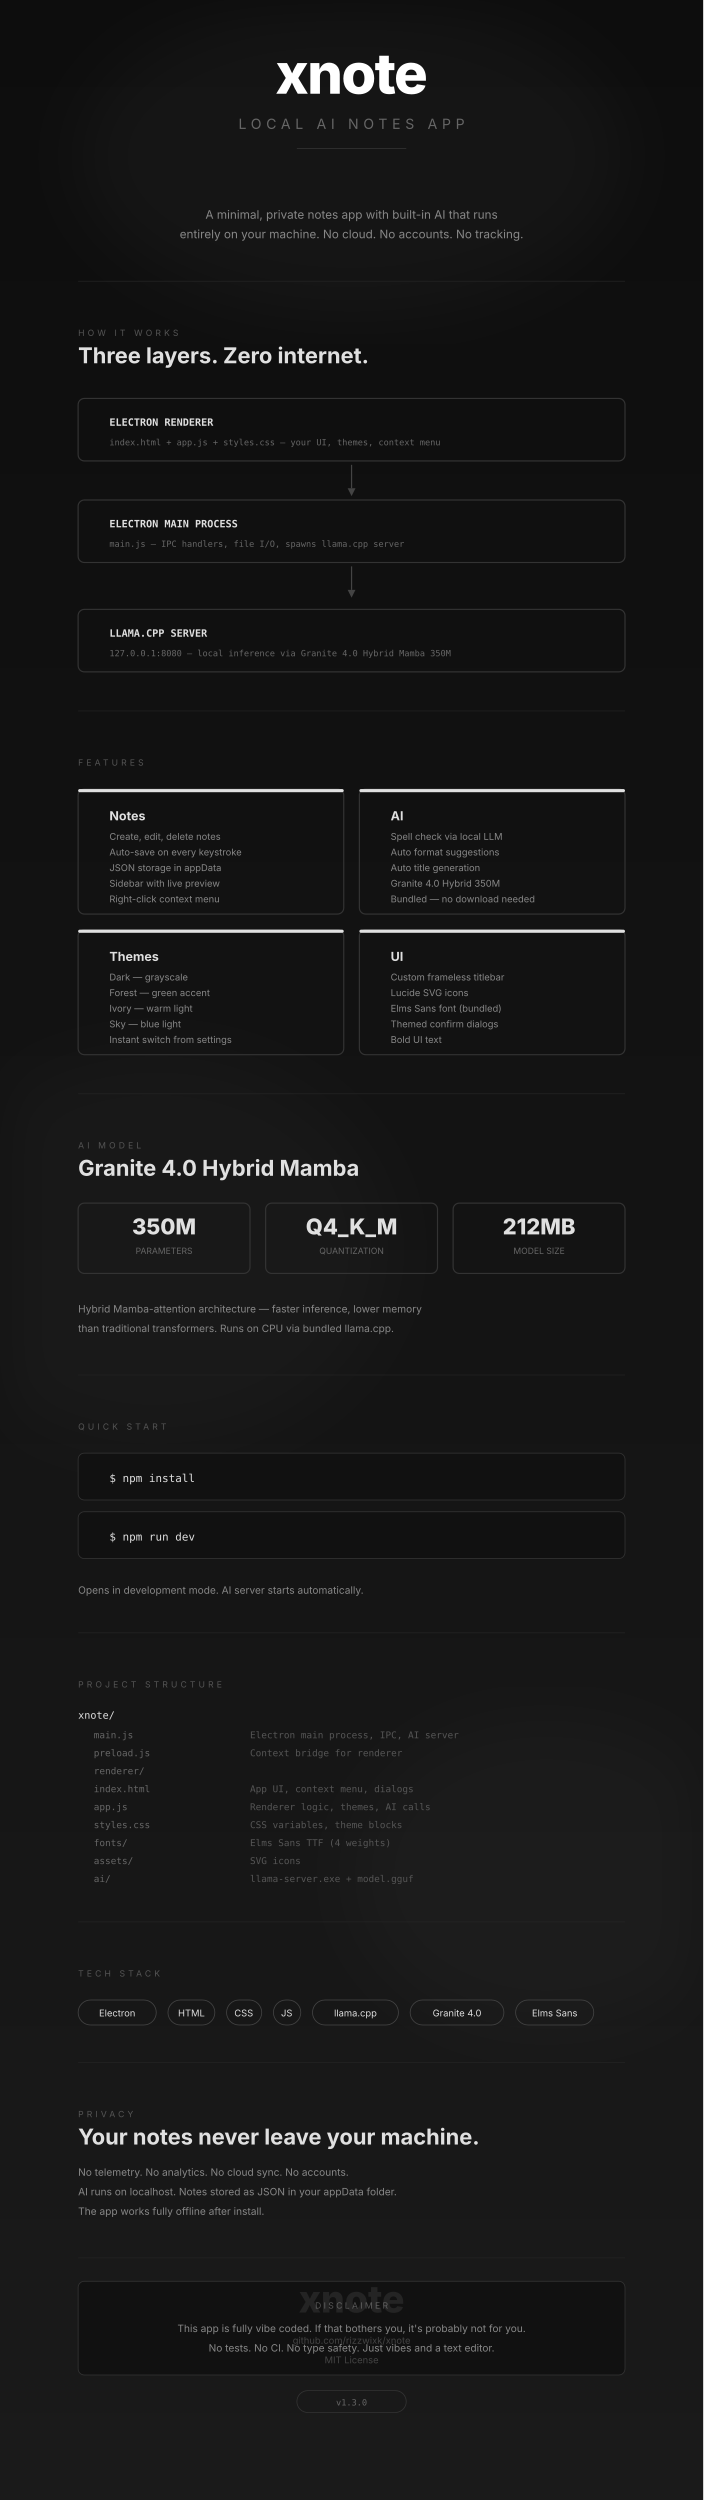
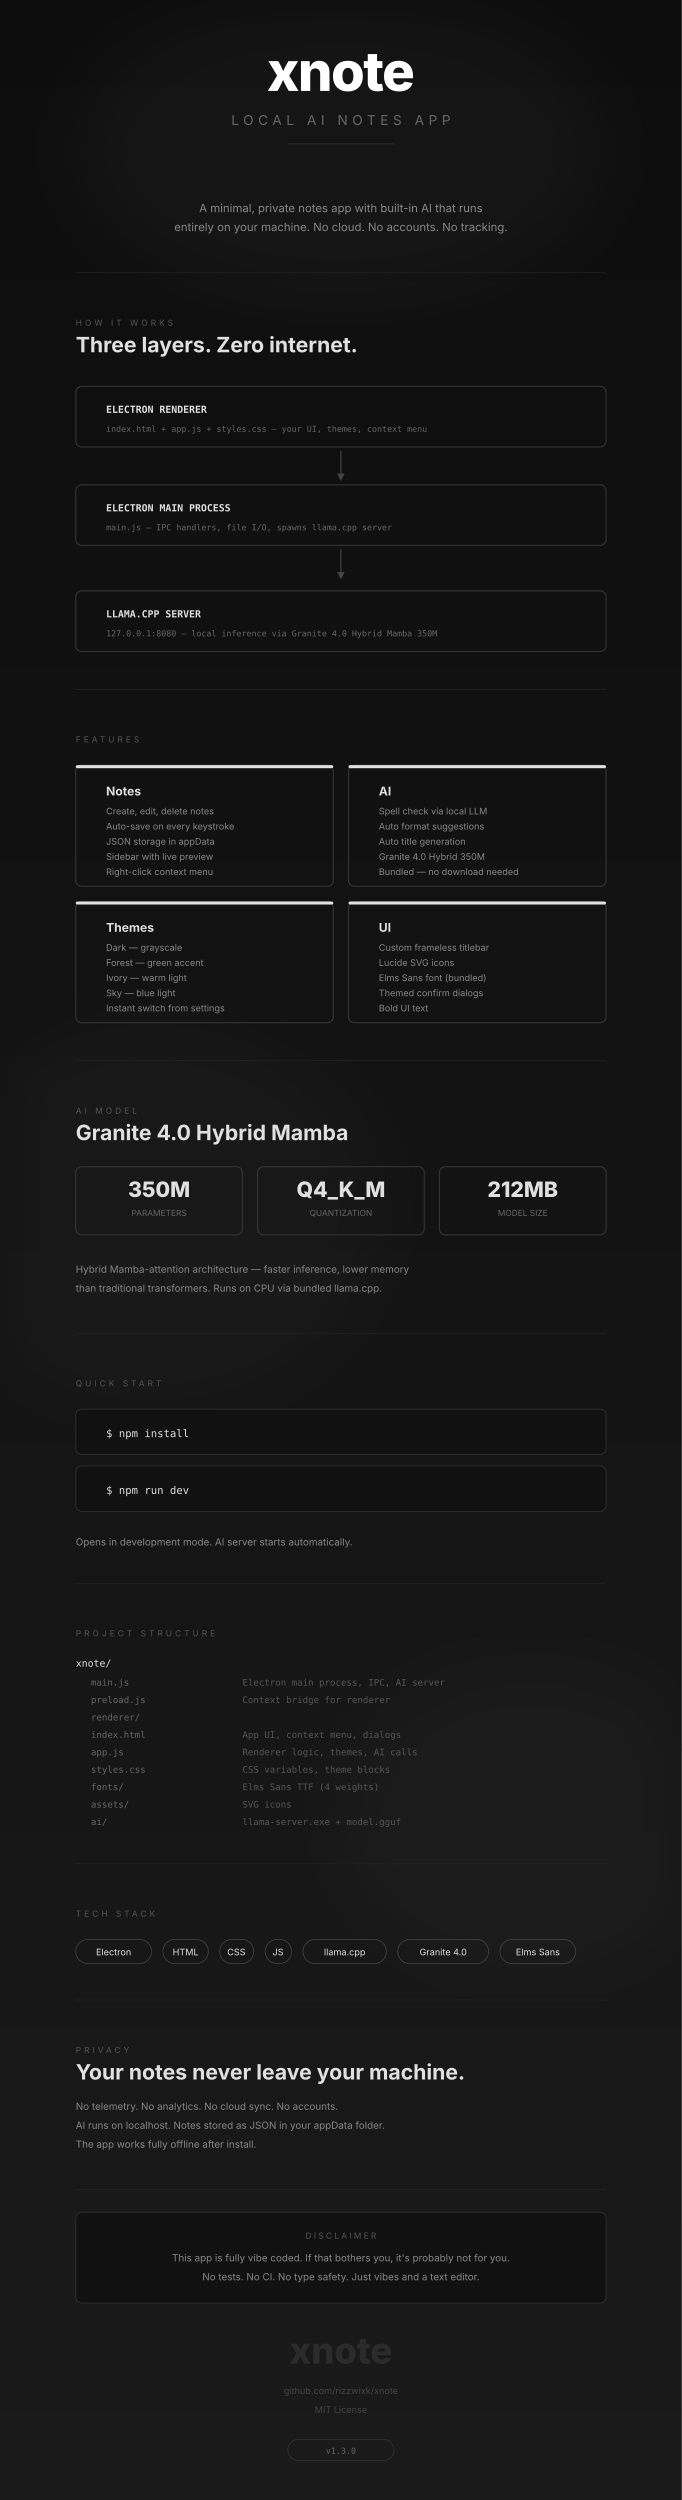
- <svg xmlns="http://www.w3.org/2000/svg" viewBox="0 0 900 3200">
+ <svg xmlns="http://www.w3.org/2000/svg" viewBox="0 0 900 3300">
  <defs>
    <linearGradient id="bg" x1="0%" y1="0%" x2="0%" y2="100%">
      <stop offset="0%" stop-color="#0d0d0d" />
      <stop offset="100%" stop-color="#1a1a1a" />
    </linearGradient>
    <linearGradient id="glow" x1="0%" y1="0%" x2="100%" y2="100%">
      <stop offset="0%" stop-color="#ffffff" stop-opacity="0.08" />
      <stop offset="100%" stop-color="#ffffff" stop-opacity="0" />
    </linearGradient>
    <filter id="blur1">
      <feGaussianBlur stdDeviation="40" />
    </filter>
  </defs>
-   <rect width="900" height="3200" fill="url(#bg)" />
+   <rect width="900" height="3300" fill="url(#bg)" />
  <ellipse cx="450" cy="200" rx="350" ry="200" fill="#ffffff" opacity="0.03" filter="url(#blur1)" />
  <ellipse cx="200" cy="1600" rx="300" ry="250" fill="#ffffff" opacity="0.02" filter="url(#blur1)" />
  <ellipse cx="700" cy="2400" rx="250" ry="200" fill="#ffffff" opacity="0.02" filter="url(#blur1)" />
  <text x="450" y="120" font-family="system-ui, -apple-system, sans-serif" font-size="72" font-weight="800" fill="#ffffff" text-anchor="middle" letter-spacing="-2">xnote</text>
  <text x="450" y="165" font-family="system-ui, -apple-system, sans-serif" font-size="18" fill="#666666" text-anchor="middle" letter-spacing="6" text-transform="uppercase">LOCAL AI NOTES APP</text>
  <line x1="380" y1="190" x2="520" y2="190" stroke="#333333" stroke-width="1" />
  <text x="450" y="280" font-family="system-ui, -apple-system, sans-serif" font-size="15" fill="#888888" text-anchor="middle">A minimal, private notes app with built-in AI that runs</text>
  <text x="450" y="305" font-family="system-ui, -apple-system, sans-serif" font-size="15" fill="#888888" text-anchor="middle">entirely on your machine. No cloud. No accounts. No tracking.</text>
  <line x1="100" y1="360" x2="800" y2="360" stroke="#222222" stroke-width="1" />
  <text x="100" y="430" font-family="system-ui, -apple-system, sans-serif" font-size="11" fill="#555555" letter-spacing="4" text-transform="uppercase">HOW IT WORKS</text>
  <text x="100" y="465" font-family="system-ui, -apple-system, sans-serif" font-size="28" font-weight="700" fill="#e0e0e0">Three layers. Zero internet.</text>
  <rect x="100" y="510" width="700" height="80" rx="8" fill="none" stroke="#333333" stroke-width="1.5" />
  <text x="140" y="545" font-family="monospace" font-size="13" font-weight="700" fill="#e0e0e0">ELECTRON RENDERER</text>
  <text x="140" y="570" font-family="monospace" font-size="11" fill="#666666">index.html + app.js + styles.css — your UI, themes, context menu</text>
  <line x1="450" y1="595" x2="450" y2="625" stroke="#444444" stroke-width="1.5" />
  <polygon points="445,625 450,635 455,625" fill="#444444" />
  <rect x="100" y="640" width="700" height="80" rx="8" fill="none" stroke="#333333" stroke-width="1.5" />
  <text x="140" y="675" font-family="monospace" font-size="13" font-weight="700" fill="#e0e0e0">ELECTRON MAIN PROCESS</text>
  <text x="140" y="700" font-family="monospace" font-size="11" fill="#666666">main.js — IPC handlers, file I/O, spawns llama.cpp server</text>
  <line x1="450" y1="725" x2="450" y2="755" stroke="#444444" stroke-width="1.5" />
  <polygon points="445,755 450,765 455,755" fill="#444444" />
  <rect x="100" y="780" width="700" height="80" rx="8" fill="none" stroke="#333333" stroke-width="1.5" />
  <text x="140" y="815" font-family="monospace" font-size="13" font-weight="700" fill="#e0e0e0">LLAMA.CPP SERVER</text>
  <text x="140" y="840" font-family="monospace" font-size="11" fill="#666666">127.0.0.1:8080 — local inference via Granite 4.0 Hybrid Mamba 350M</text>
  <line x1="100" y1="910" x2="800" y2="910" stroke="#222222" stroke-width="1" />
  <text x="100" y="980" font-family="system-ui, -apple-system, sans-serif" font-size="11" fill="#555555" letter-spacing="4" text-transform="uppercase">FEATURES</text>
  <rect x="100" y="1010" width="340" height="160" rx="8" fill="none" stroke="#333333" stroke-width="1.5" />
  <rect x="100" y="1010" width="340" height="4" rx="2" fill="#e0e0e0" />
  <text x="140" y="1050" font-family="system-ui, -apple-system, sans-serif" font-size="16" font-weight="700" fill="#e0e0e0">Notes</text>
  <text x="140" y="1075" font-family="system-ui, -apple-system, sans-serif" font-size="12" fill="#888888">Create, edit, delete notes</text>
  <text x="140" y="1095" font-family="system-ui, -apple-system, sans-serif" font-size="12" fill="#888888">Auto-save on every keystroke</text>
  <text x="140" y="1115" font-family="system-ui, -apple-system, sans-serif" font-size="12" fill="#888888">JSON storage in appData</text>
  <text x="140" y="1135" font-family="system-ui, -apple-system, sans-serif" font-size="12" fill="#888888">Sidebar with live preview</text>
  <text x="140" y="1155" font-family="system-ui, -apple-system, sans-serif" font-size="12" fill="#888888">Right-click context menu</text>
  <rect x="460" y="1010" width="340" height="160" rx="8" fill="none" stroke="#333333" stroke-width="1.5" />
  <rect x="460" y="1010" width="340" height="4" rx="2" fill="#e0e0e0" />
  <text x="500" y="1050" font-family="system-ui, -apple-system, sans-serif" font-size="16" font-weight="700" fill="#e0e0e0">AI</text>
  <text x="500" y="1075" font-family="system-ui, -apple-system, sans-serif" font-size="12" fill="#888888">Spell check via local LLM</text>
  <text x="500" y="1095" font-family="system-ui, -apple-system, sans-serif" font-size="12" fill="#888888">Auto format suggestions</text>
  <text x="500" y="1115" font-family="system-ui, -apple-system, sans-serif" font-size="12" fill="#888888">Auto title generation</text>
  <text x="500" y="1135" font-family="system-ui, -apple-system, sans-serif" font-size="12" fill="#888888">Granite 4.0 Hybrid 350M</text>
  <text x="500" y="1155" font-family="system-ui, -apple-system, sans-serif" font-size="12" fill="#888888">Bundled — no download needed</text>
  <rect x="100" y="1190" width="340" height="160" rx="8" fill="none" stroke="#333333" stroke-width="1.5" />
  <rect x="100" y="1190" width="340" height="4" rx="2" fill="#e0e0e0" />
  <text x="140" y="1230" font-family="system-ui, -apple-system, sans-serif" font-size="16" font-weight="700" fill="#e0e0e0">Themes</text>
  <text x="140" y="1255" font-family="system-ui, -apple-system, sans-serif" font-size="12" fill="#888888">Dark — grayscale</text>
  <text x="140" y="1275" font-family="system-ui, -apple-system, sans-serif" font-size="12" fill="#888888">Forest — green accent</text>
  <text x="140" y="1295" font-family="system-ui, -apple-system, sans-serif" font-size="12" fill="#888888">Ivory — warm light</text>
  <text x="140" y="1315" font-family="system-ui, -apple-system, sans-serif" font-size="12" fill="#888888">Sky — blue light</text>
  <text x="140" y="1335" font-family="system-ui, -apple-system, sans-serif" font-size="12" fill="#888888">Instant switch from settings</text>
  <rect x="460" y="1190" width="340" height="160" rx="8" fill="none" stroke="#333333" stroke-width="1.5" />
  <rect x="460" y="1190" width="340" height="4" rx="2" fill="#e0e0e0" />
  <text x="500" y="1230" font-family="system-ui, -apple-system, sans-serif" font-size="16" font-weight="700" fill="#e0e0e0">UI</text>
  <text x="500" y="1255" font-family="system-ui, -apple-system, sans-serif" font-size="12" fill="#888888">Custom frameless titlebar</text>
  <text x="500" y="1275" font-family="system-ui, -apple-system, sans-serif" font-size="12" fill="#888888">Lucide SVG icons</text>
  <text x="500" y="1295" font-family="system-ui, -apple-system, sans-serif" font-size="12" fill="#888888">Elms Sans font (bundled)</text>
  <text x="500" y="1315" font-family="system-ui, -apple-system, sans-serif" font-size="12" fill="#888888">Themed confirm dialogs</text>
  <text x="500" y="1335" font-family="system-ui, -apple-system, sans-serif" font-size="12" fill="#888888">Bold UI text</text>
  <line x1="100" y1="1400" x2="800" y2="1400" stroke="#222222" stroke-width="1" />
  <text x="100" y="1470" font-family="system-ui, -apple-system, sans-serif" font-size="11" fill="#555555" letter-spacing="4" text-transform="uppercase">AI MODEL</text>
  <text x="100" y="1505" font-family="system-ui, -apple-system, sans-serif" font-size="28" font-weight="700" fill="#e0e0e0">Granite 4.0 Hybrid Mamba</text>
  <rect x="100" y="1540" width="220" height="90" rx="8" fill="none" stroke="#333333" stroke-width="1.5" />
  <text x="210" y="1580" font-family="system-ui, -apple-system, sans-serif" font-size="28" font-weight="800" fill="#e0e0e0" text-anchor="middle">350M</text>
  <text x="210" y="1605" font-family="system-ui, -apple-system, sans-serif" font-size="11" fill="#666666" text-anchor="middle">PARAMETERS</text>
  <rect x="340" y="1540" width="220" height="90" rx="8" fill="none" stroke="#333333" stroke-width="1.5" />
  <text x="450" y="1580" font-family="system-ui, -apple-system, sans-serif" font-size="28" font-weight="800" fill="#e0e0e0" text-anchor="middle">Q4_K_M</text>
  <text x="450" y="1605" font-family="system-ui, -apple-system, sans-serif" font-size="11" fill="#666666" text-anchor="middle">QUANTIZATION</text>
  <rect x="580" y="1540" width="220" height="90" rx="8" fill="none" stroke="#333333" stroke-width="1.5" />
  <text x="690" y="1580" font-family="system-ui, -apple-system, sans-serif" font-size="28" font-weight="800" fill="#e0e0e0" text-anchor="middle">212MB</text>
  <text x="690" y="1605" font-family="system-ui, -apple-system, sans-serif" font-size="11" fill="#666666" text-anchor="middle">MODEL SIZE</text>
  <text x="100" y="1680" font-family="system-ui, -apple-system, sans-serif" font-size="13" fill="#888888">Hybrid Mamba-attention architecture — faster inference, lower memory</text>
  <text x="100" y="1705" font-family="system-ui, -apple-system, sans-serif" font-size="13" fill="#888888">than traditional transformers. Runs on CPU via bundled llama.cpp.</text>
  <line x1="100" y1="1760" x2="800" y2="1760" stroke="#222222" stroke-width="1" />
  <text x="100" y="1830" font-family="system-ui, -apple-system, sans-serif" font-size="11" fill="#555555" letter-spacing="4" text-transform="uppercase">QUICK START</text>
  <rect x="100" y="1860" width="700" height="60" rx="8" fill="#111111" stroke="#333333" stroke-width="1" />
  <text x="140" y="1897" font-family="monospace" font-size="14" fill="#e0e0e0">$ npm install</text>
  <rect x="100" y="1935" width="700" height="60" rx="8" fill="#111111" stroke="#333333" stroke-width="1" />
  <text x="140" y="1972" font-family="monospace" font-size="14" fill="#e0e0e0">$ npm run dev</text>
  <text x="100" y="2040" font-family="system-ui, -apple-system, sans-serif" font-size="13" fill="#888888">Opens in development mode. AI server starts automatically.</text>
  <line x1="100" y1="2090" x2="800" y2="2090" stroke="#222222" stroke-width="1" />
  <text x="100" y="2160" font-family="system-ui, -apple-system, sans-serif" font-size="11" fill="#555555" letter-spacing="4" text-transform="uppercase">PROJECT STRUCTURE</text>
  <text x="100" y="2200" font-family="monospace" font-size="13" fill="#e0e0e0">xnote/</text>
  <text x="120" y="2225" font-family="monospace" font-size="12" fill="#666666">main.js</text>
  <text x="320" y="2225" font-family="monospace" font-size="12" fill="#555555">Electron main process, IPC, AI server</text>
  <text x="120" y="2248" font-family="monospace" font-size="12" fill="#666666">preload.js</text>
  <text x="320" y="2248" font-family="monospace" font-size="12" fill="#555555">Context bridge for renderer</text>
  <text x="120" y="2271" font-family="monospace" font-size="12" fill="#666666">renderer/</text>
  <text x="120" y="2294" font-family="monospace" font-size="12" fill="#666666">  index.html</text>
  <text x="320" y="2294" font-family="monospace" font-size="12" fill="#555555">App UI, context menu, dialogs</text>
  <text x="120" y="2317" font-family="monospace" font-size="12" fill="#666666">  app.js</text>
  <text x="320" y="2317" font-family="monospace" font-size="12" fill="#555555">Renderer logic, themes, AI calls</text>
  <text x="120" y="2340" font-family="monospace" font-size="12" fill="#666666">  styles.css</text>
  <text x="320" y="2340" font-family="monospace" font-size="12" fill="#555555">CSS variables, theme blocks</text>
  <text x="120" y="2363" font-family="monospace" font-size="12" fill="#666666">  fonts/</text>
  <text x="320" y="2363" font-family="monospace" font-size="12" fill="#555555">Elms Sans TTF (4 weights)</text>
  <text x="120" y="2386" font-family="monospace" font-size="12" fill="#666666">  assets/</text>
  <text x="320" y="2386" font-family="monospace" font-size="12" fill="#555555">SVG icons</text>
  <text x="120" y="2409" font-family="monospace" font-size="12" fill="#666666">ai/</text>
  <text x="320" y="2409" font-family="monospace" font-size="12" fill="#555555">llama-server.exe + model.gguf</text>
  <line x1="100" y1="2460" x2="800" y2="2460" stroke="#222222" stroke-width="1" />
  <text x="100" y="2530" font-family="system-ui, -apple-system, sans-serif" font-size="11" fill="#555555" letter-spacing="4" text-transform="uppercase">TECH STACK</text>
  <rect x="100" y="2560" width="100" height="32" rx="16" fill="none" stroke="#444444" stroke-width="1" />
  <text x="150" y="2581" font-family="system-ui, -apple-system, sans-serif" font-size="12" fill="#e0e0e0" text-anchor="middle">Electron</text>
  <rect x="215" y="2560" width="60" height="32" rx="16" fill="none" stroke="#444444" stroke-width="1" />
  <text x="245" y="2581" font-family="system-ui, -apple-system, sans-serif" font-size="12" fill="#e0e0e0" text-anchor="middle">HTML</text>
  <rect x="290" y="2560" width="45" height="32" rx="16" fill="none" stroke="#444444" stroke-width="1" />
  <text x="312" y="2581" font-family="system-ui, -apple-system, sans-serif" font-size="12" fill="#e0e0e0" text-anchor="middle">CSS</text>
  <rect x="350" y="2560" width="35" height="32" rx="16" fill="none" stroke="#444444" stroke-width="1" />
  <text x="367" y="2581" font-family="system-ui, -apple-system, sans-serif" font-size="12" fill="#e0e0e0" text-anchor="middle">JS</text>
  <rect x="400" y="2560" width="110" height="32" rx="16" fill="none" stroke="#444444" stroke-width="1" />
  <text x="455" y="2581" font-family="system-ui, -apple-system, sans-serif" font-size="12" fill="#e0e0e0" text-anchor="middle">llama.cpp</text>
  <rect x="525" y="2560" width="120" height="32" rx="16" fill="none" stroke="#444444" stroke-width="1" />
  <text x="585" y="2581" font-family="system-ui, -apple-system, sans-serif" font-size="12" fill="#e0e0e0" text-anchor="middle">Granite 4.0</text>
  <rect x="660" y="2560" width="100" height="32" rx="16" fill="none" stroke="#444444" stroke-width="1" />
  <text x="710" y="2581" font-family="system-ui, -apple-system, sans-serif" font-size="12" fill="#e0e0e0" text-anchor="middle">Elms Sans</text>
  <line x1="100" y1="2640" x2="800" y2="2640" stroke="#222222" stroke-width="1" />
  <text x="100" y="2710" font-family="system-ui, -apple-system, sans-serif" font-size="11" fill="#555555" letter-spacing="4" text-transform="uppercase">PRIVACY</text>
  <text x="100" y="2745" font-family="system-ui, -apple-system, sans-serif" font-size="28" font-weight="700" fill="#e0e0e0">Your notes never leave your machine.</text>
  <text x="100" y="2785" font-family="system-ui, -apple-system, sans-serif" font-size="13" fill="#888888">No telemetry. No analytics. No cloud sync. No accounts.</text>
  <text x="100" y="2810" font-family="system-ui, -apple-system, sans-serif" font-size="13" fill="#888888">AI runs on localhost. Notes stored as JSON in your appData folder.</text>
  <text x="100" y="2835" font-family="system-ui, -apple-system, sans-serif" font-size="13" fill="#888888">The app works fully offline after install.</text>
  <line x1="100" y1="2890" x2="800" y2="2890" stroke="#222222" stroke-width="1" />
  <rect x="100" y="2920" width="700" height="120" rx="8" fill="#111111" stroke="#333333" stroke-width="1" />
  <text x="450" y="2955" font-family="system-ui, -apple-system, sans-serif" font-size="11" fill="#555555" letter-spacing="3" text-anchor="middle" text-transform="uppercase">DISCLAIMER</text>
  <text x="450" y="2985" font-family="system-ui, -apple-system, sans-serif" font-size="13" fill="#888888" text-anchor="middle">This app is fully vibe coded. If that bothers you, it's probably not for you.</text>
  <text x="450" y="3010" font-family="system-ui, -apple-system, sans-serif" font-size="13" fill="#888888" text-anchor="middle">No tests. No CI. No type safety. Just vibes and a text editor.</text>
-   <text x="450" y="2960" font-family="system-ui, -apple-system, sans-serif" font-size="48" font-weight="800" fill="#ffffff" text-anchor="middle" opacity="0.08">xnote</text>
-   <text x="450" y="3000" font-family="system-ui, -apple-system, sans-serif" font-size="12" fill="#444444" text-anchor="middle">github.com/rizzwixk/xnote</text>
-   <text x="450" y="3025" font-family="system-ui, -apple-system, sans-serif" font-size="12" fill="#444444" text-anchor="middle">MIT License</text>
-   <rect x="380" y="3060" width="140" height="28" rx="14" fill="none" stroke="#333333" stroke-width="1" />
-   <text x="450" y="3079" font-family="monospace" font-size="11" fill="#666666" text-anchor="middle">v1.3.0</text>
+   <text x="450" y="3120" font-family="system-ui, -apple-system, sans-serif" font-size="48" font-weight="800" fill="#ffffff" text-anchor="middle" opacity="0.08">xnote</text>
+   <text x="450" y="3160" font-family="system-ui, -apple-system, sans-serif" font-size="12" fill="#444444" text-anchor="middle">github.com/rizzwixk/xnote</text>
+   <text x="450" y="3185" font-family="system-ui, -apple-system, sans-serif" font-size="12" fill="#444444" text-anchor="middle">MIT License</text>
+   <rect x="380" y="3220" width="140" height="28" rx="14" fill="none" stroke="#333333" stroke-width="1" />
+   <text x="450" y="3239" font-family="monospace" font-size="11" fill="#666666" text-anchor="middle">v1.3.0</text>
</svg>
